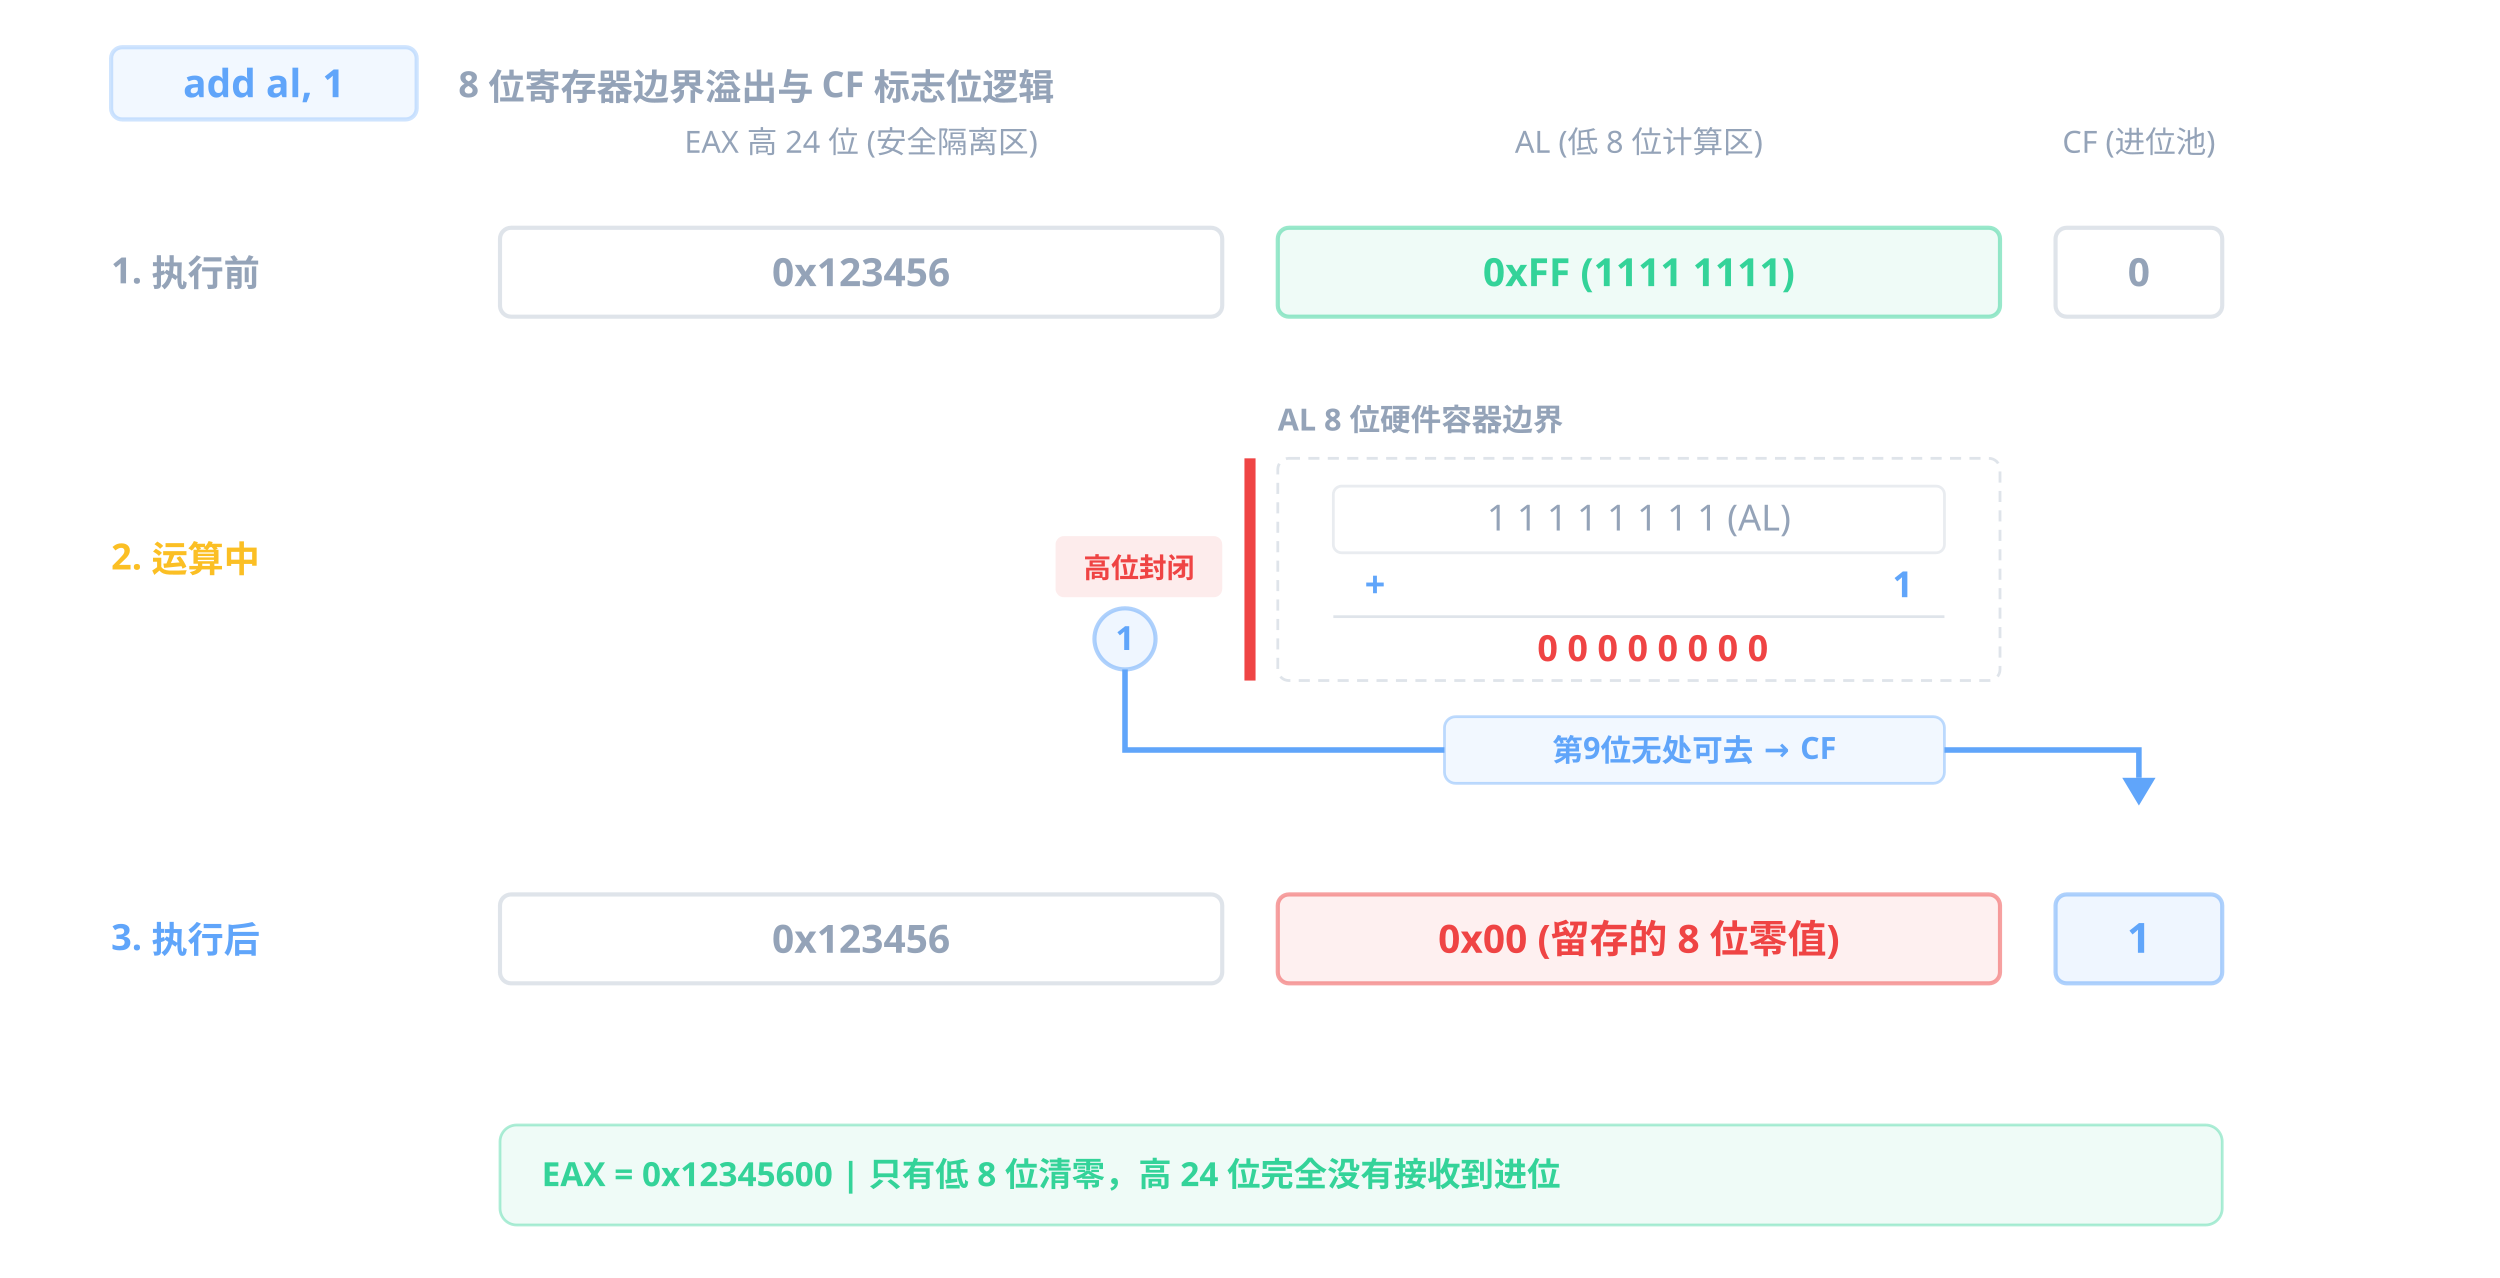
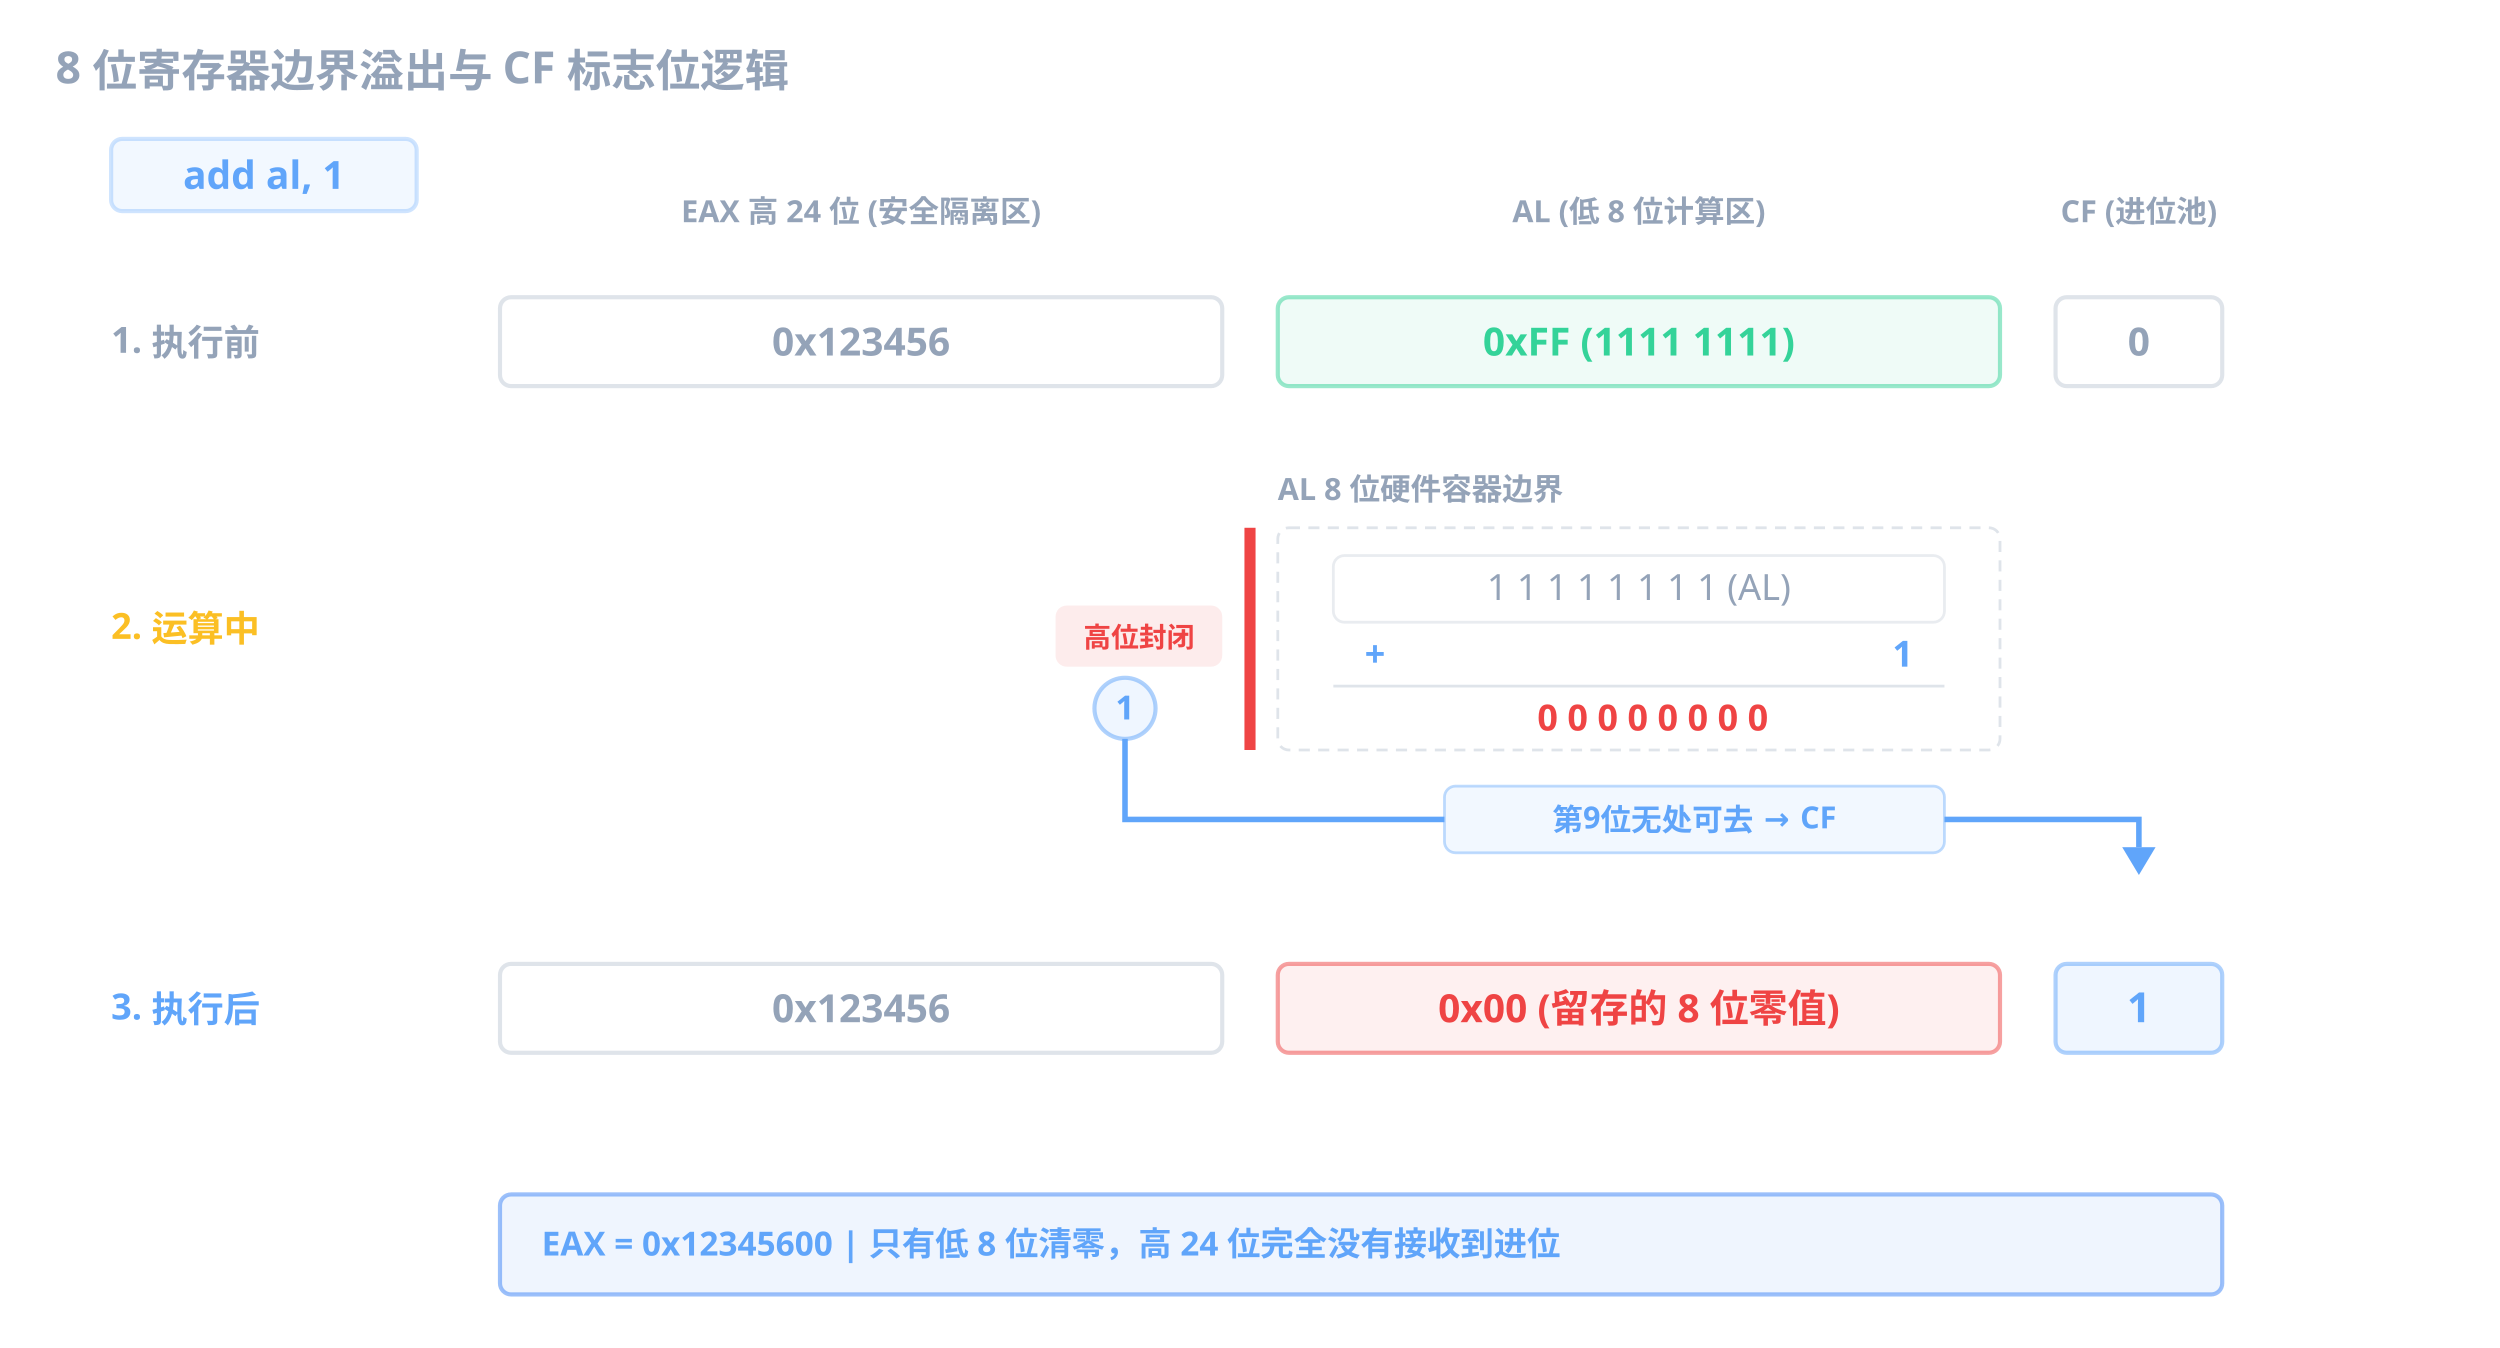
- <svg xmlns="http://www.w3.org/2000/svg" viewBox="0 0 900 460" width="100%" height="100%" font-family="'Noto Sans SC','Microsoft YaHei','PingFang SC','Hiragino Sans GB',sans-serif" font-size="14">
-   <g transform="translate(40, 35)">
+ <svg xmlns="http://www.w3.org/2000/svg" viewBox="0 0 900 485" width="100%" height="100%" font-family="'Noto Sans SC','Microsoft YaHei','PingFang SC','Hiragino Sans GB',sans-serif" font-size="14">
+   <text x="20" y="30" font-size="16" font-weight="bold" fill="#94a3b8">8 位寄存器边界溢出与 CF 标志位逻辑</text>
+   <g transform="translate(40, 68)">
    <rect x="0" y="-18" width="110" height="26" rx="4" fill="#60a5fa" fill-opacity="0.08" stroke="#60a5fa" stroke-opacity="0.3" stroke-width="1.5" />
    <text x="55" y="0" text-anchor="middle" fill="#60a5fa" font-size="14" font-weight="bold">add al, 1</text>
-     <text x="125" y="0" fill="#94a3b8" font-size="13" font-weight="bold">8 位寄存器边界溢出与 CF 标志位逻辑</text>
  </g>
-   <g font-size="11" fill="#94a3b8" text-anchor="middle">
-     <text x="310" y="55">EAX 高 24 位 (安全隔离区)</text>
-     <text x="590" y="55">AL (低 8 位计算区)</text>
-     <text x="770" y="55">CF (进位池)</text>
+   <g font-size="11" font-weight="bold" fill="#94a3b8" text-anchor="middle">
+     <text x="310" y="80">EAX 高 24 位 (安全隔离区)</text>
+     <text x="590" y="80">AL (低 8 位计算区)</text>
+     <text x="770" y="80">CF (进位池)</text>
  </g>
-   <g transform="translate(0, 70)">
+   <g transform="translate(0, 95)">
    <text x="40" y="32" fill="#94a3b8" font-size="13" font-weight="bold">1. 执行前</text>
    <rect x="180" y="12" width="260" height="32" rx="4" fill="none" stroke="#94a3b8" stroke-opacity="0.3" stroke-width="1.5" />
    <text x="310" y="33" text-anchor="middle" fill="#94a3b8" font-size="14" font-weight="bold">0x123456</text>
    <rect x="460" y="12" width="260" height="32" rx="4" fill="#34d399" fill-opacity="0.08" stroke="#34d399" stroke-opacity="0.5" stroke-width="1.5" />
    <text x="590" y="33" text-anchor="middle" fill="#34d399" font-size="14" font-weight="bold">0xFF (1111 1111)</text>
    <rect x="740" y="12" width="60" height="32" rx="4" fill="none" stroke="#94a3b8" stroke-opacity="0.3" stroke-width="1.5" />
    <text x="770" y="33" text-anchor="middle" fill="#94a3b8" font-size="14" font-weight="bold">0</text>
  </g>
-   <g transform="translate(0, 150)">
+   <g transform="translate(0, 175)">
    <text x="40" y="55" fill="#fbbf24" font-size="13" font-weight="bold">2. 运算中</text>
    <line x1="450" y1="15" x2="450" y2="95" stroke="#ef4444" stroke-width="4" />
-     <rect x="380" y="43" width="60" height="22" rx="3" fill="#ef4444" fill-opacity="0.1" />
+     <rect x="380" y="43" width="60" height="22" rx="4" fill="#ef4444" fill-opacity="0.1" />
    <text x="410" y="58" text-anchor="middle" fill="#ef4444" font-size="10" font-weight="bold">高位封闭</text>
    <text x="460" y="5" fill="#94a3b8" font-size="11" font-weight="bold">AL 8 位硬件容器边界</text>
    <rect x="460" y="15" width="260" height="80" rx="4" fill="none" stroke="#94a3b8" stroke-opacity="0.3" stroke-dasharray="4,3" />
    <g font-size="13" text-anchor="middle">
-       <rect x="480" y="25" width="220" height="24" rx="3" fill="none" stroke="#94a3b8" stroke-opacity="0.2" stroke-width="1" />
+       <rect x="480" y="25" width="220" height="24" rx="4" fill="none" stroke="#94a3b8" stroke-opacity="0.2" stroke-width="1" />
      <text x="590" y="41" fill="#94a3b8">1 1 1 1   1 1 1 1  (AL)</text>
      <text x="495" y="65" fill="#60a5fa" font-weight="bold">+</text>
      <text x="685" y="65" fill="#60a5fa" font-weight="bold">1</text>
      <line x1="480" y1="72" x2="700" y2="72" stroke="#94a3b8" stroke-opacity="0.3" stroke-width="1" />
      <circle cx="405" cy="80" r="11" fill="#60a5fa" fill-opacity="0.1" stroke="#60a5fa" stroke-opacity="0.5" stroke-width="1.5" />
      <text x="405" y="84" fill="#60a5fa" font-size="12" font-weight="bold">1</text>
      <text x="595" y="88" fill="#ef4444" font-weight="bold">0 0 0 0   0 0 0 0</text>
    </g>
    <path d="M405 91 L405 120 L520 120" fill="none" stroke="#60a5fa" stroke-width="2" />
    <rect x="520" y="108" width="180" height="24" rx="4" fill="#60a5fa" fill-opacity="0.08" stroke="#60a5fa" stroke-opacity="0.4" stroke-width="1" />
    <text x="610" y="124" text-anchor="middle" fill="#60a5fa" font-size="11" font-weight="bold">第9位无处可去 → CF</text>
    <path d="M700 120 L770 120 L770 130" fill="none" stroke="#60a5fa" stroke-width="2" />
    <polygon points="770,130 764,130 770,140 776,130" fill="#60a5fa" />
  </g>
-   <g transform="translate(0, 310)">
+   <g transform="translate(0, 335)">
    <text x="40" y="32" fill="#60a5fa" font-size="13" font-weight="bold">3. 执行后</text>
    <rect x="180" y="12" width="260" height="32" rx="4" fill="none" stroke="#94a3b8" stroke-opacity="0.3" stroke-width="1.5" />
    <text x="310" y="33" text-anchor="middle" fill="#94a3b8" font-size="14" font-weight="bold">0x123456</text>
    <rect x="460" y="12" width="260" height="32" rx="4" fill="#ef4444" fill-opacity="0.08" stroke="#ef4444" stroke-opacity="0.5" stroke-width="1.5" />
    <text x="590" y="33" text-anchor="middle" fill="#ef4444" font-size="14" font-weight="bold">0x00 (留存的 8 位零值)</text>
    <rect x="740" y="12" width="60" height="32" rx="4" fill="#60a5fa" fill-opacity="0.1" stroke="#60a5fa" stroke-opacity="0.5" stroke-width="1.5" />
    <text x="770" y="33" text-anchor="middle" fill="#60a5fa" font-size="15" font-weight="bold">1</text>
  </g>
-   <g transform="translate(180, 405)">
-     <rect x="0" y="0" width="620" height="36" rx="6" fill="#34d399" fill-opacity="0.08" stroke="#34d399" stroke-opacity="0.4" stroke-width="1" />
-     <text x="15" y="22" fill="#34d399" font-size="12" font-weight="bold">EAX = 0x12345600 | 只有低 8 位清零，高 24 位完全没有接收到进位</text>
+   <g transform="translate(180, 430)">
+     <rect x="0" y="0" width="620" height="36" rx="4" fill="#3b82f6" fill-opacity="0.08" stroke="#3b82f6" stroke-opacity="0.5" stroke-width="1.5" />
+     <text x="15" y="22" fill="#60a5fa" font-size="12" font-weight="bold">EAX = 0x12345600 | 只有低 8 位清零，高 24 位完全没有接收到进位</text>
  </g>
</svg>
